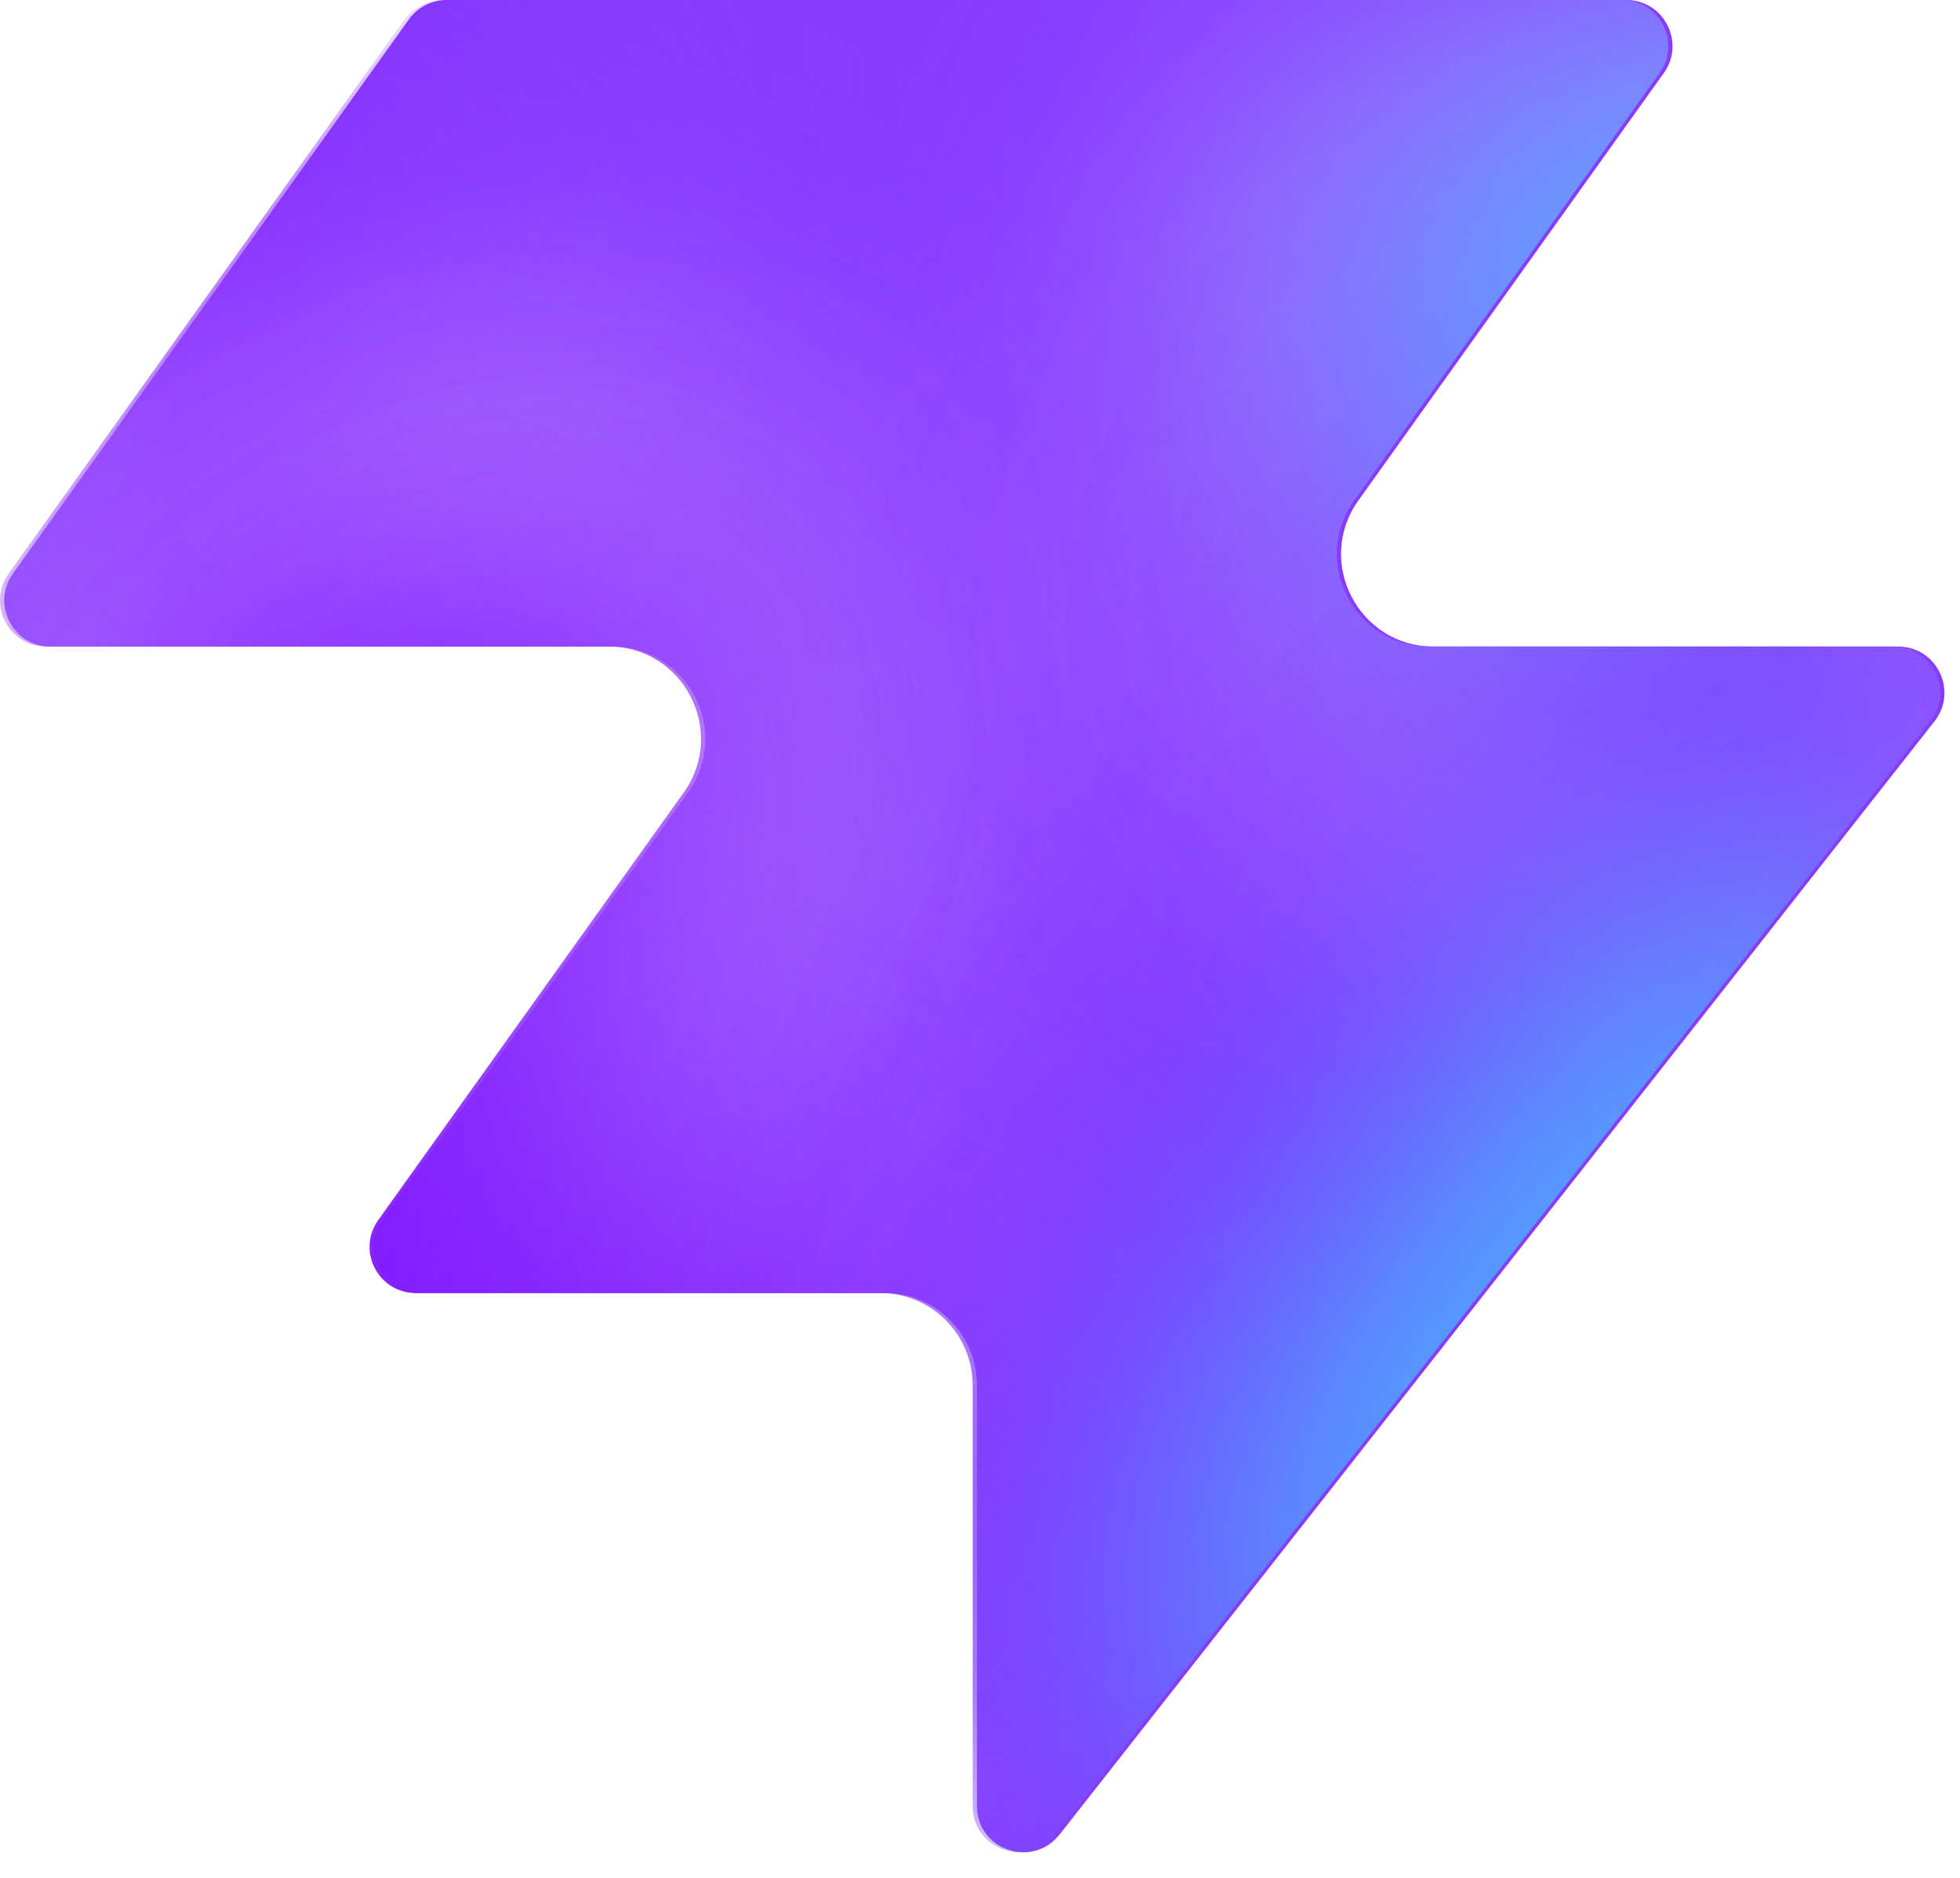
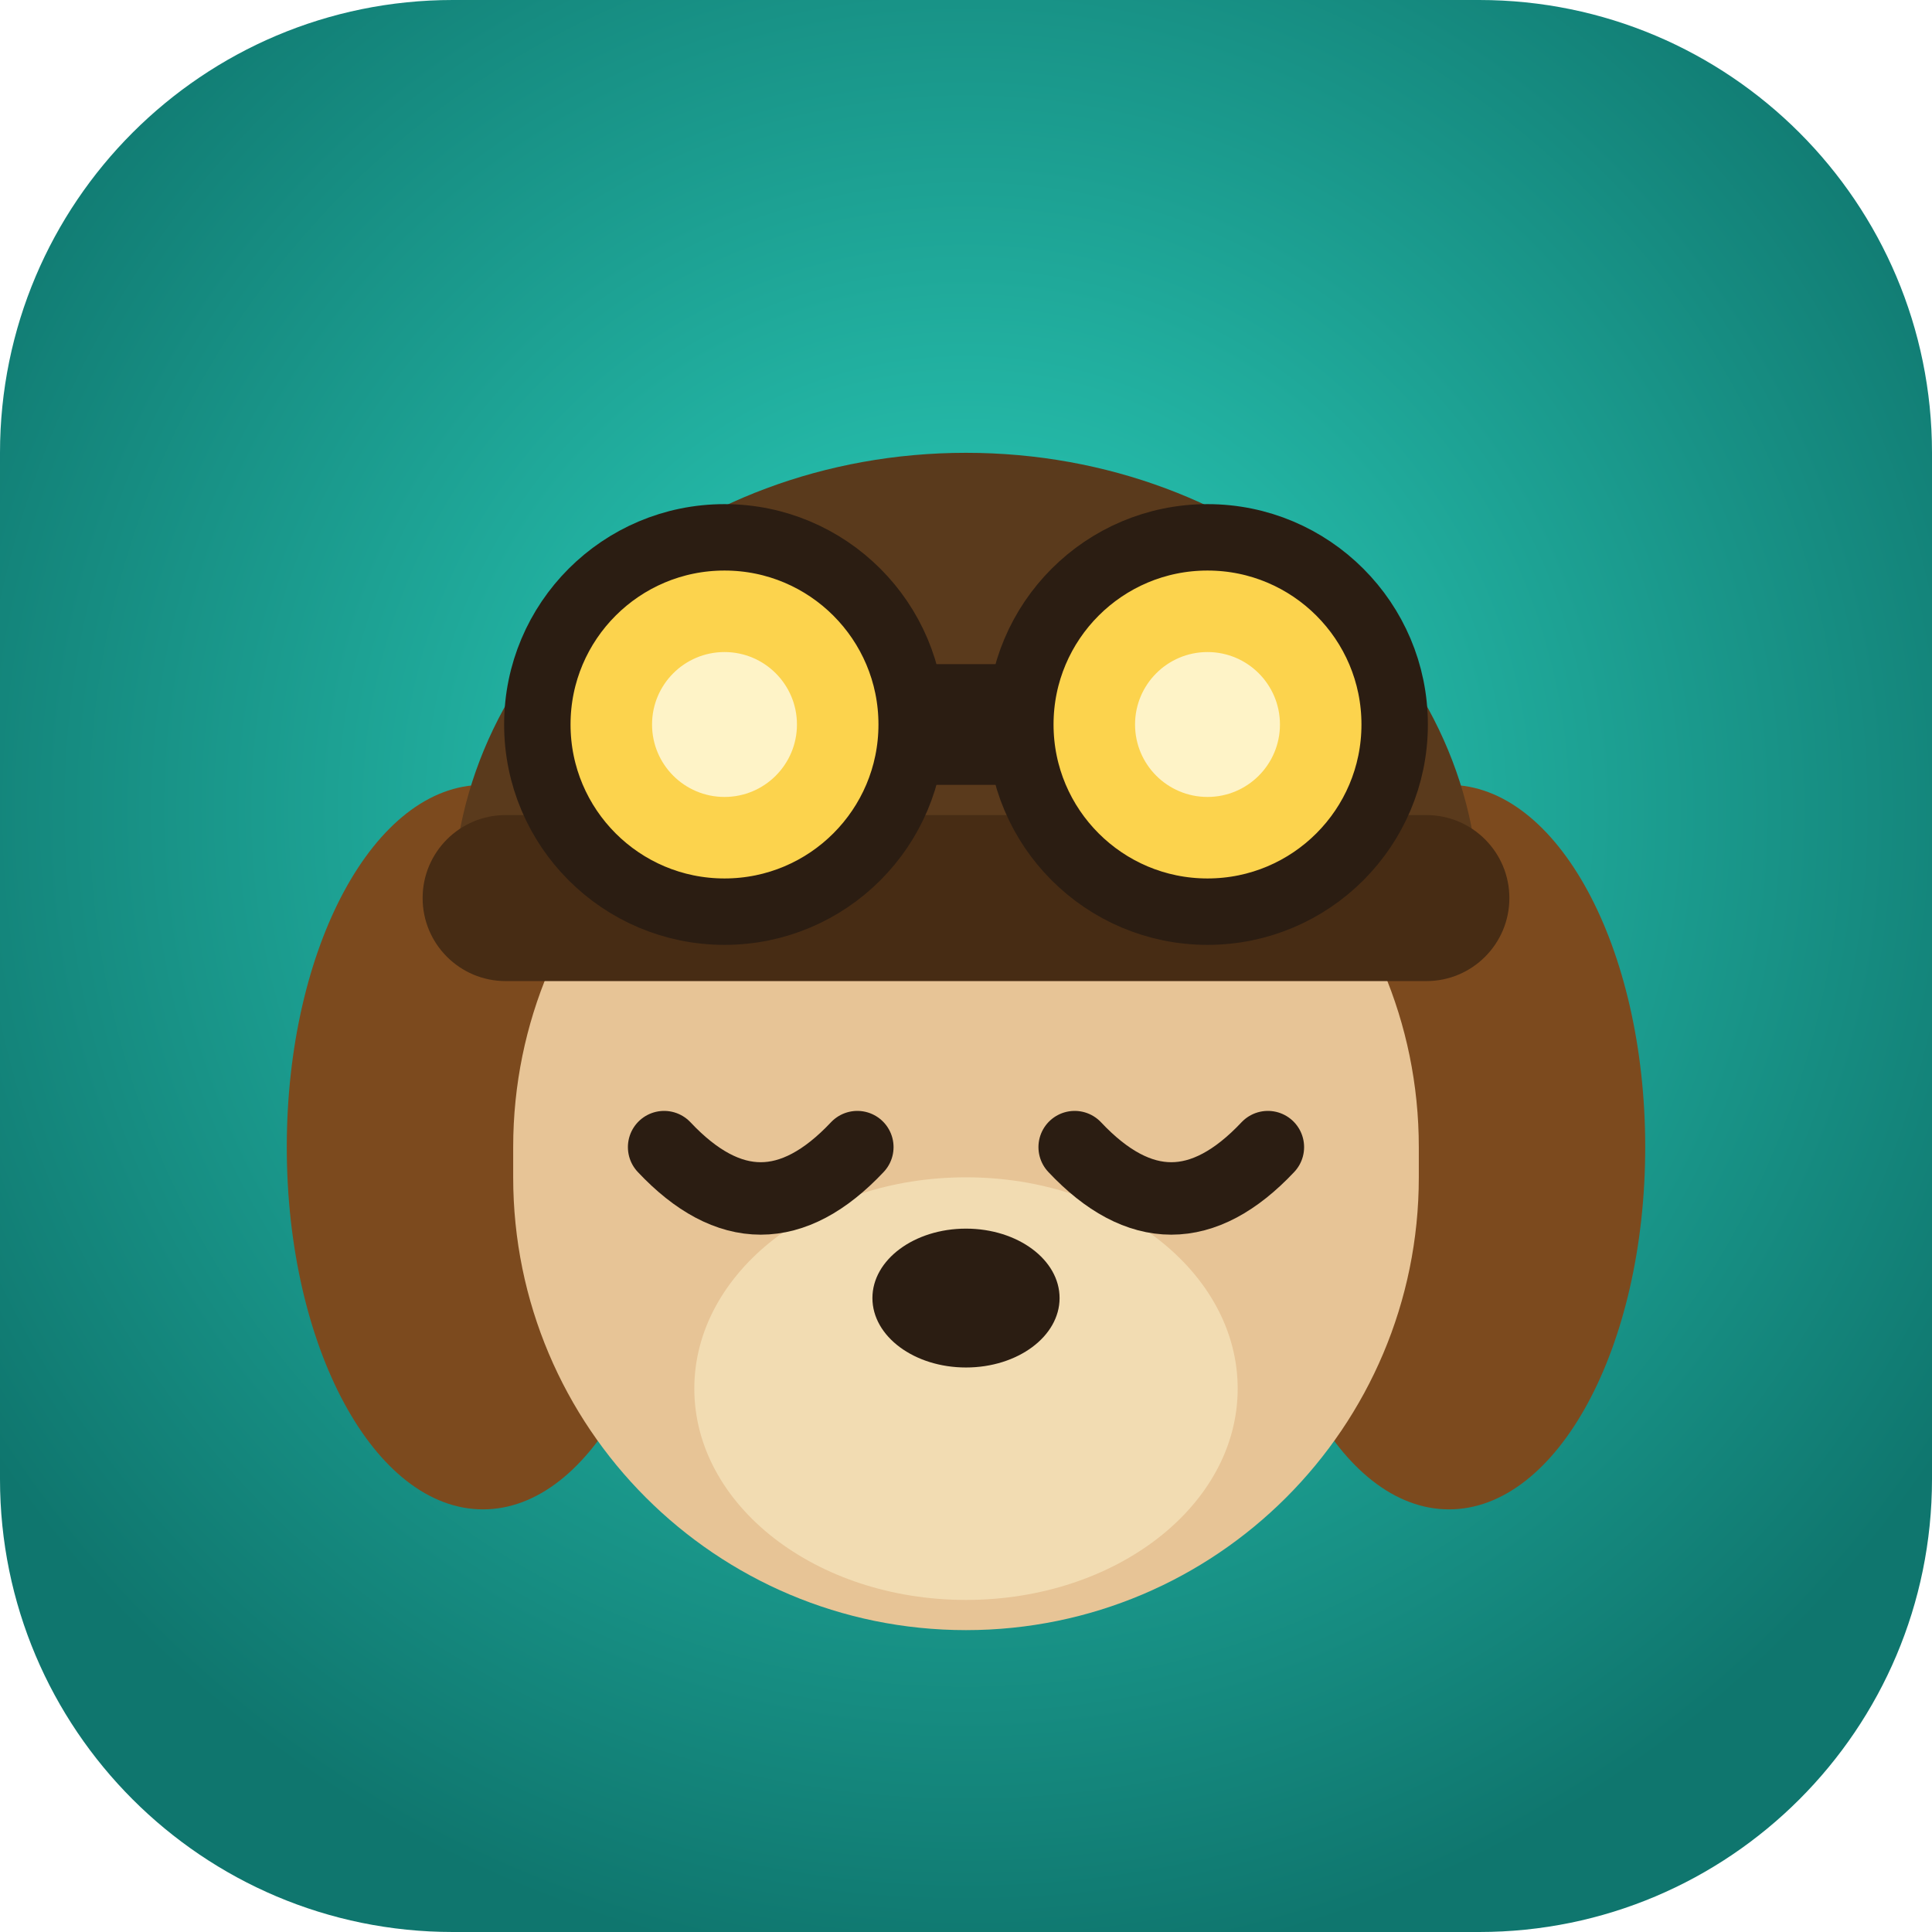
- <svg xmlns="http://www.w3.org/2000/svg" width="48" height="46" fill="none" viewBox="0 0 48 46">
-   <path fill="#863bff" d="M25.946 44.938c-.664.845-2.021.375-2.021-.698V33.937a2.26 2.26 0 0 0-2.262-2.262H10.287c-.92 0-1.456-1.04-.92-1.788l7.48-10.471c1.07-1.497 0-3.578-1.842-3.578H1.237c-.92 0-1.456-1.04-.92-1.788L10.013.474c.214-.297.556-.474.92-.474h28.894c.92 0 1.456 1.04.92 1.788l-7.48 10.471c-1.07 1.498 0 3.579 1.842 3.579h11.377c.943 0 1.473 1.088.89 1.83L25.947 44.94z" style="fill:#863bff;fill:color(display-p3 .525 .23 1);fill-opacity:1" />
-   <mask id="a" width="48" height="46" x="0" y="0" maskUnits="userSpaceOnUse" style="mask-type:alpha">
-     <path fill="#000" d="M25.842 44.938c-.664.844-2.021.375-2.021-.698V33.937a2.26 2.26 0 0 0-2.262-2.262H10.183c-.92 0-1.456-1.04-.92-1.788l7.48-10.471c1.07-1.498 0-3.579-1.842-3.579H1.133c-.92 0-1.456-1.04-.92-1.787L9.91.473c.214-.297.556-.474.92-.474h28.894c.92 0 1.456 1.04.92 1.788l-7.48 10.471c-1.07 1.498 0 3.578 1.842 3.578h11.377c.943 0 1.473 1.088.89 1.832L25.843 44.94z" style="fill:#000;fill-opacity:1" />
-   </mask>
-   <g mask="url(#a)">
-     <g filter="url(#b)">
-       <ellipse cx="5.508" cy="14.704" fill="#ede6ff" rx="5.508" ry="14.704" style="fill:#ede6ff;fill:color(display-p3 .927 .903 1);fill-opacity:1" transform="matrix(.00324 1 1 -.00324 -4.47 31.516)" />
-     </g>
-     <g filter="url(#c)">
-       <ellipse cx="10.399" cy="29.851" fill="#ede6ff" rx="10.399" ry="29.851" style="fill:#ede6ff;fill:color(display-p3 .927 .903 1);fill-opacity:1" transform="matrix(.00324 1 1 -.00324 -39.328 7.883)" />
-     </g>
-     <g filter="url(#d)">
-       <ellipse cx="5.508" cy="30.487" fill="#7e14ff" rx="5.508" ry="30.487" style="fill:#7e14ff;fill:color(display-p3 .492 .077 1);fill-opacity:1" transform="rotate(89.814 -25.913 -14.639)scale(1 -1)" />
-     </g>
-     <g filter="url(#e)">
-       <ellipse cx="5.508" cy="30.599" fill="#7e14ff" rx="5.508" ry="30.599" style="fill:#7e14ff;fill:color(display-p3 .492 .077 1);fill-opacity:1" transform="rotate(89.814 -32.644 -3.334)scale(1 -1)" />
-     </g>
-     <g filter="url(#f)">
-       <ellipse cx="5.508" cy="30.599" fill="#7e14ff" rx="5.508" ry="30.599" style="fill:#7e14ff;fill:color(display-p3 .492 .077 1);fill-opacity:1" transform="matrix(.00324 1 1 -.00324 -34.34 30.47)" />
-     </g>
-     <g filter="url(#g)">
-       <ellipse cx="14.072" cy="22.078" fill="#ede6ff" rx="14.072" ry="22.078" style="fill:#ede6ff;fill:color(display-p3 .927 .903 1);fill-opacity:1" transform="rotate(93.35 24.506 48.493)scale(-1 1)" />
-     </g>
-     <g filter="url(#h)">
-       <ellipse cx="3.47" cy="21.501" fill="#7e14ff" rx="3.47" ry="21.501" style="fill:#7e14ff;fill:color(display-p3 .492 .077 1);fill-opacity:1" transform="rotate(89.009 28.708 47.59)scale(-1 1)" />
-     </g>
-     <g filter="url(#i)">
-       <ellipse cx="3.47" cy="21.501" fill="#7e14ff" rx="3.47" ry="21.501" style="fill:#7e14ff;fill:color(display-p3 .492 .077 1);fill-opacity:1" transform="rotate(89.009 28.708 47.59)scale(-1 1)" />
-     </g>
-     <g filter="url(#j)">
-       <ellipse cx=".387" cy="8.972" fill="#7e14ff" rx="4.407" ry="29.108" style="fill:#7e14ff;fill:color(display-p3 .492 .077 1);fill-opacity:1" transform="rotate(39.51 .387 8.972)" />
-     </g>
-     <g filter="url(#k)">
-       <ellipse cx="47.523" cy="-6.092" fill="#7e14ff" rx="4.407" ry="29.108" style="fill:#7e14ff;fill:color(display-p3 .492 .077 1);fill-opacity:1" transform="rotate(37.892 47.523 -6.092)" />
-     </g>
-     <g filter="url(#l)">
-       <ellipse cx="41.412" cy="6.333" fill="#47bfff" rx="5.971" ry="9.665" style="fill:#47bfff;fill:color(display-p3 .28 .748 1);fill-opacity:1" transform="rotate(37.892 41.412 6.333)" />
-     </g>
-     <g filter="url(#m)">
-       <ellipse cx="-1.879" cy="38.332" fill="#7e14ff" rx="4.407" ry="29.108" style="fill:#7e14ff;fill:color(display-p3 .492 .077 1);fill-opacity:1" transform="rotate(37.892 -1.88 38.332)" />
-     </g>
-     <g filter="url(#n)">
-       <ellipse cx="-1.879" cy="38.332" fill="#7e14ff" rx="4.407" ry="29.108" style="fill:#7e14ff;fill:color(display-p3 .492 .077 1);fill-opacity:1" transform="rotate(37.892 -1.88 38.332)" />
-     </g>
-     <g filter="url(#o)">
-       <ellipse cx="35.651" cy="29.907" fill="#7e14ff" rx="4.407" ry="29.108" style="fill:#7e14ff;fill:color(display-p3 .492 .077 1);fill-opacity:1" transform="rotate(37.892 35.651 29.907)" />
-     </g>
-     <g filter="url(#p)">
-       <ellipse cx="38.418" cy="32.4" fill="#47bfff" rx="5.971" ry="15.297" style="fill:#47bfff;fill:color(display-p3 .28 .748 1);fill-opacity:1" transform="rotate(37.892 38.418 32.4)" />
-     </g>
-   </g>
+ <svg xmlns="http://www.w3.org/2000/svg" viewBox="0 0 64 64" role="img" aria-label="fly-safe">
  <defs>
-     <filter id="b" width="60.045" height="41.654" x="-19.77" y="16.149" color-interpolation-filters="sRGB" filterUnits="userSpaceOnUse">
-       <feFlood flood-opacity="0" result="BackgroundImageFix" />
-       <feBlend in="SourceGraphic" in2="BackgroundImageFix" result="shape" />
-       <feGaussianBlur result="effect1_foregroundBlur_2002_17158" stdDeviation="7.659" />
-     </filter>
-     <filter id="c" width="90.34" height="51.437" x="-54.613" y="-7.533" color-interpolation-filters="sRGB" filterUnits="userSpaceOnUse">
-       <feFlood flood-opacity="0" result="BackgroundImageFix" />
-       <feBlend in="SourceGraphic" in2="BackgroundImageFix" result="shape" />
-       <feGaussianBlur result="effect1_foregroundBlur_2002_17158" stdDeviation="7.659" />
-     </filter>
-     <filter id="d" width="79.355" height="29.4" x="-49.64" y="2.03" color-interpolation-filters="sRGB" filterUnits="userSpaceOnUse">
-       <feFlood flood-opacity="0" result="BackgroundImageFix" />
-       <feBlend in="SourceGraphic" in2="BackgroundImageFix" result="shape" />
-       <feGaussianBlur result="effect1_foregroundBlur_2002_17158" stdDeviation="4.596" />
-     </filter>
-     <filter id="e" width="79.579" height="29.4" x="-45.045" y="20.029" color-interpolation-filters="sRGB" filterUnits="userSpaceOnUse">
-       <feFlood flood-opacity="0" result="BackgroundImageFix" />
-       <feBlend in="SourceGraphic" in2="BackgroundImageFix" result="shape" />
-       <feGaussianBlur result="effect1_foregroundBlur_2002_17158" stdDeviation="4.596" />
-     </filter>
-     <filter id="f" width="79.579" height="29.4" x="-43.513" y="21.178" color-interpolation-filters="sRGB" filterUnits="userSpaceOnUse">
-       <feFlood flood-opacity="0" result="BackgroundImageFix" />
-       <feBlend in="SourceGraphic" in2="BackgroundImageFix" result="shape" />
-       <feGaussianBlur result="effect1_foregroundBlur_2002_17158" stdDeviation="4.596" />
-     </filter>
-     <filter id="g" width="74.749" height="58.852" x="15.756" y="-17.901" color-interpolation-filters="sRGB" filterUnits="userSpaceOnUse">
-       <feFlood flood-opacity="0" result="BackgroundImageFix" />
-       <feBlend in="SourceGraphic" in2="BackgroundImageFix" result="shape" />
-       <feGaussianBlur result="effect1_foregroundBlur_2002_17158" stdDeviation="7.659" />
-     </filter>
-     <filter id="h" width="61.377" height="25.362" x="23.548" y="2.284" color-interpolation-filters="sRGB" filterUnits="userSpaceOnUse">
-       <feFlood flood-opacity="0" result="BackgroundImageFix" />
-       <feBlend in="SourceGraphic" in2="BackgroundImageFix" result="shape" />
-       <feGaussianBlur result="effect1_foregroundBlur_2002_17158" stdDeviation="4.596" />
-     </filter>
-     <filter id="i" width="61.377" height="25.362" x="23.548" y="2.284" color-interpolation-filters="sRGB" filterUnits="userSpaceOnUse">
-       <feFlood flood-opacity="0" result="BackgroundImageFix" />
-       <feBlend in="SourceGraphic" in2="BackgroundImageFix" result="shape" />
-       <feGaussianBlur result="effect1_foregroundBlur_2002_17158" stdDeviation="4.596" />
-     </filter>
-     <filter id="j" width="56.045" height="63.649" x="-27.636" y="-22.853" color-interpolation-filters="sRGB" filterUnits="userSpaceOnUse">
-       <feFlood flood-opacity="0" result="BackgroundImageFix" />
-       <feBlend in="SourceGraphic" in2="BackgroundImageFix" result="shape" />
-       <feGaussianBlur result="effect1_foregroundBlur_2002_17158" stdDeviation="4.596" />
-     </filter>
-     <filter id="k" width="54.814" height="64.646" x="20.116" y="-38.415" color-interpolation-filters="sRGB" filterUnits="userSpaceOnUse">
-       <feFlood flood-opacity="0" result="BackgroundImageFix" />
-       <feBlend in="SourceGraphic" in2="BackgroundImageFix" result="shape" />
-       <feGaussianBlur result="effect1_foregroundBlur_2002_17158" stdDeviation="4.596" />
-     </filter>
-     <filter id="l" width="33.541" height="35.313" x="24.641" y="-11.323" color-interpolation-filters="sRGB" filterUnits="userSpaceOnUse">
-       <feFlood flood-opacity="0" result="BackgroundImageFix" />
-       <feBlend in="SourceGraphic" in2="BackgroundImageFix" result="shape" />
-       <feGaussianBlur result="effect1_foregroundBlur_2002_17158" stdDeviation="4.596" />
-     </filter>
-     <filter id="m" width="54.814" height="64.646" x="-29.286" y="6.009" color-interpolation-filters="sRGB" filterUnits="userSpaceOnUse">
-       <feFlood flood-opacity="0" result="BackgroundImageFix" />
-       <feBlend in="SourceGraphic" in2="BackgroundImageFix" result="shape" />
-       <feGaussianBlur result="effect1_foregroundBlur_2002_17158" stdDeviation="4.596" />
-     </filter>
-     <filter id="n" width="54.814" height="64.646" x="-29.286" y="6.009" color-interpolation-filters="sRGB" filterUnits="userSpaceOnUse">
-       <feFlood flood-opacity="0" result="BackgroundImageFix" />
-       <feBlend in="SourceGraphic" in2="BackgroundImageFix" result="shape" />
-       <feGaussianBlur result="effect1_foregroundBlur_2002_17158" stdDeviation="4.596" />
-     </filter>
-     <filter id="o" width="54.814" height="64.646" x="8.244" y="-2.416" color-interpolation-filters="sRGB" filterUnits="userSpaceOnUse">
-       <feFlood flood-opacity="0" result="BackgroundImageFix" />
-       <feBlend in="SourceGraphic" in2="BackgroundImageFix" result="shape" />
-       <feGaussianBlur result="effect1_foregroundBlur_2002_17158" stdDeviation="4.596" />
-     </filter>
-     <filter id="p" width="39.409" height="43.623" x="18.713" y="10.588" color-interpolation-filters="sRGB" filterUnits="userSpaceOnUse">
-       <feFlood flood-opacity="0" result="BackgroundImageFix" />
-       <feBlend in="SourceGraphic" in2="BackgroundImageFix" result="shape" />
-       <feGaussianBlur result="effect1_foregroundBlur_2002_17158" stdDeviation="4.596" />
-     </filter>
+     <radialGradient id="glow" cx="50%" cy="42%" r="60%">
+       <stop offset="0%" stop-color="#2dd4bf" />
+       <stop offset="100%" stop-color="#0f766e" />
+     </radialGradient>
  </defs>
+   <rect width="64" height="64" rx="15" fill="url(#glow)" />
+   <ellipse cx="16" cy="38" rx="6.5" ry="12" fill="#7c4a1e" />
+   <ellipse cx="48" cy="38" rx="6.5" ry="12" fill="#7c4a1e" />
+   <rect x="17" y="23" width="30" height="31" rx="15" fill="#e7c496" />
+   <ellipse cx="32" cy="46" rx="9" ry="7" fill="#f2dcb2" />
+   <ellipse cx="32" cy="43" rx="3.1" ry="2.3" fill="#2b1d12" />
+   <path d="M22 38 q3.2 3.4 6.4 0" stroke="#2b1d12" stroke-width="2.4" fill="none" stroke-linecap="round" />
+   <path d="M35.6 38 q3.2 3.4 6.4 0" stroke="#2b1d12" stroke-width="2.4" fill="none" stroke-linecap="round" />
+   <path d="M15 30 a17 15 0 0 1 34 0 z" fill="#5a3a1c" />
+   <rect x="14" y="27" width="36" height="5.5" rx="2.75" fill="#472c14" />
+   <rect x="28" y="22" width="8" height="4" rx="2" fill="#2b1d12" />
+   <circle cx="24" cy="24" r="6.2" fill="#fcd34d" stroke="#2b1d12" stroke-width="2.2" />
+   <circle cx="40" cy="24" r="6.2" fill="#fcd34d" stroke="#2b1d12" stroke-width="2.2" />
+   <circle cx="24" cy="24" r="2.4" fill="#fef3c7" />
+   <circle cx="40" cy="24" r="2.4" fill="#fef3c7" />
</svg>
